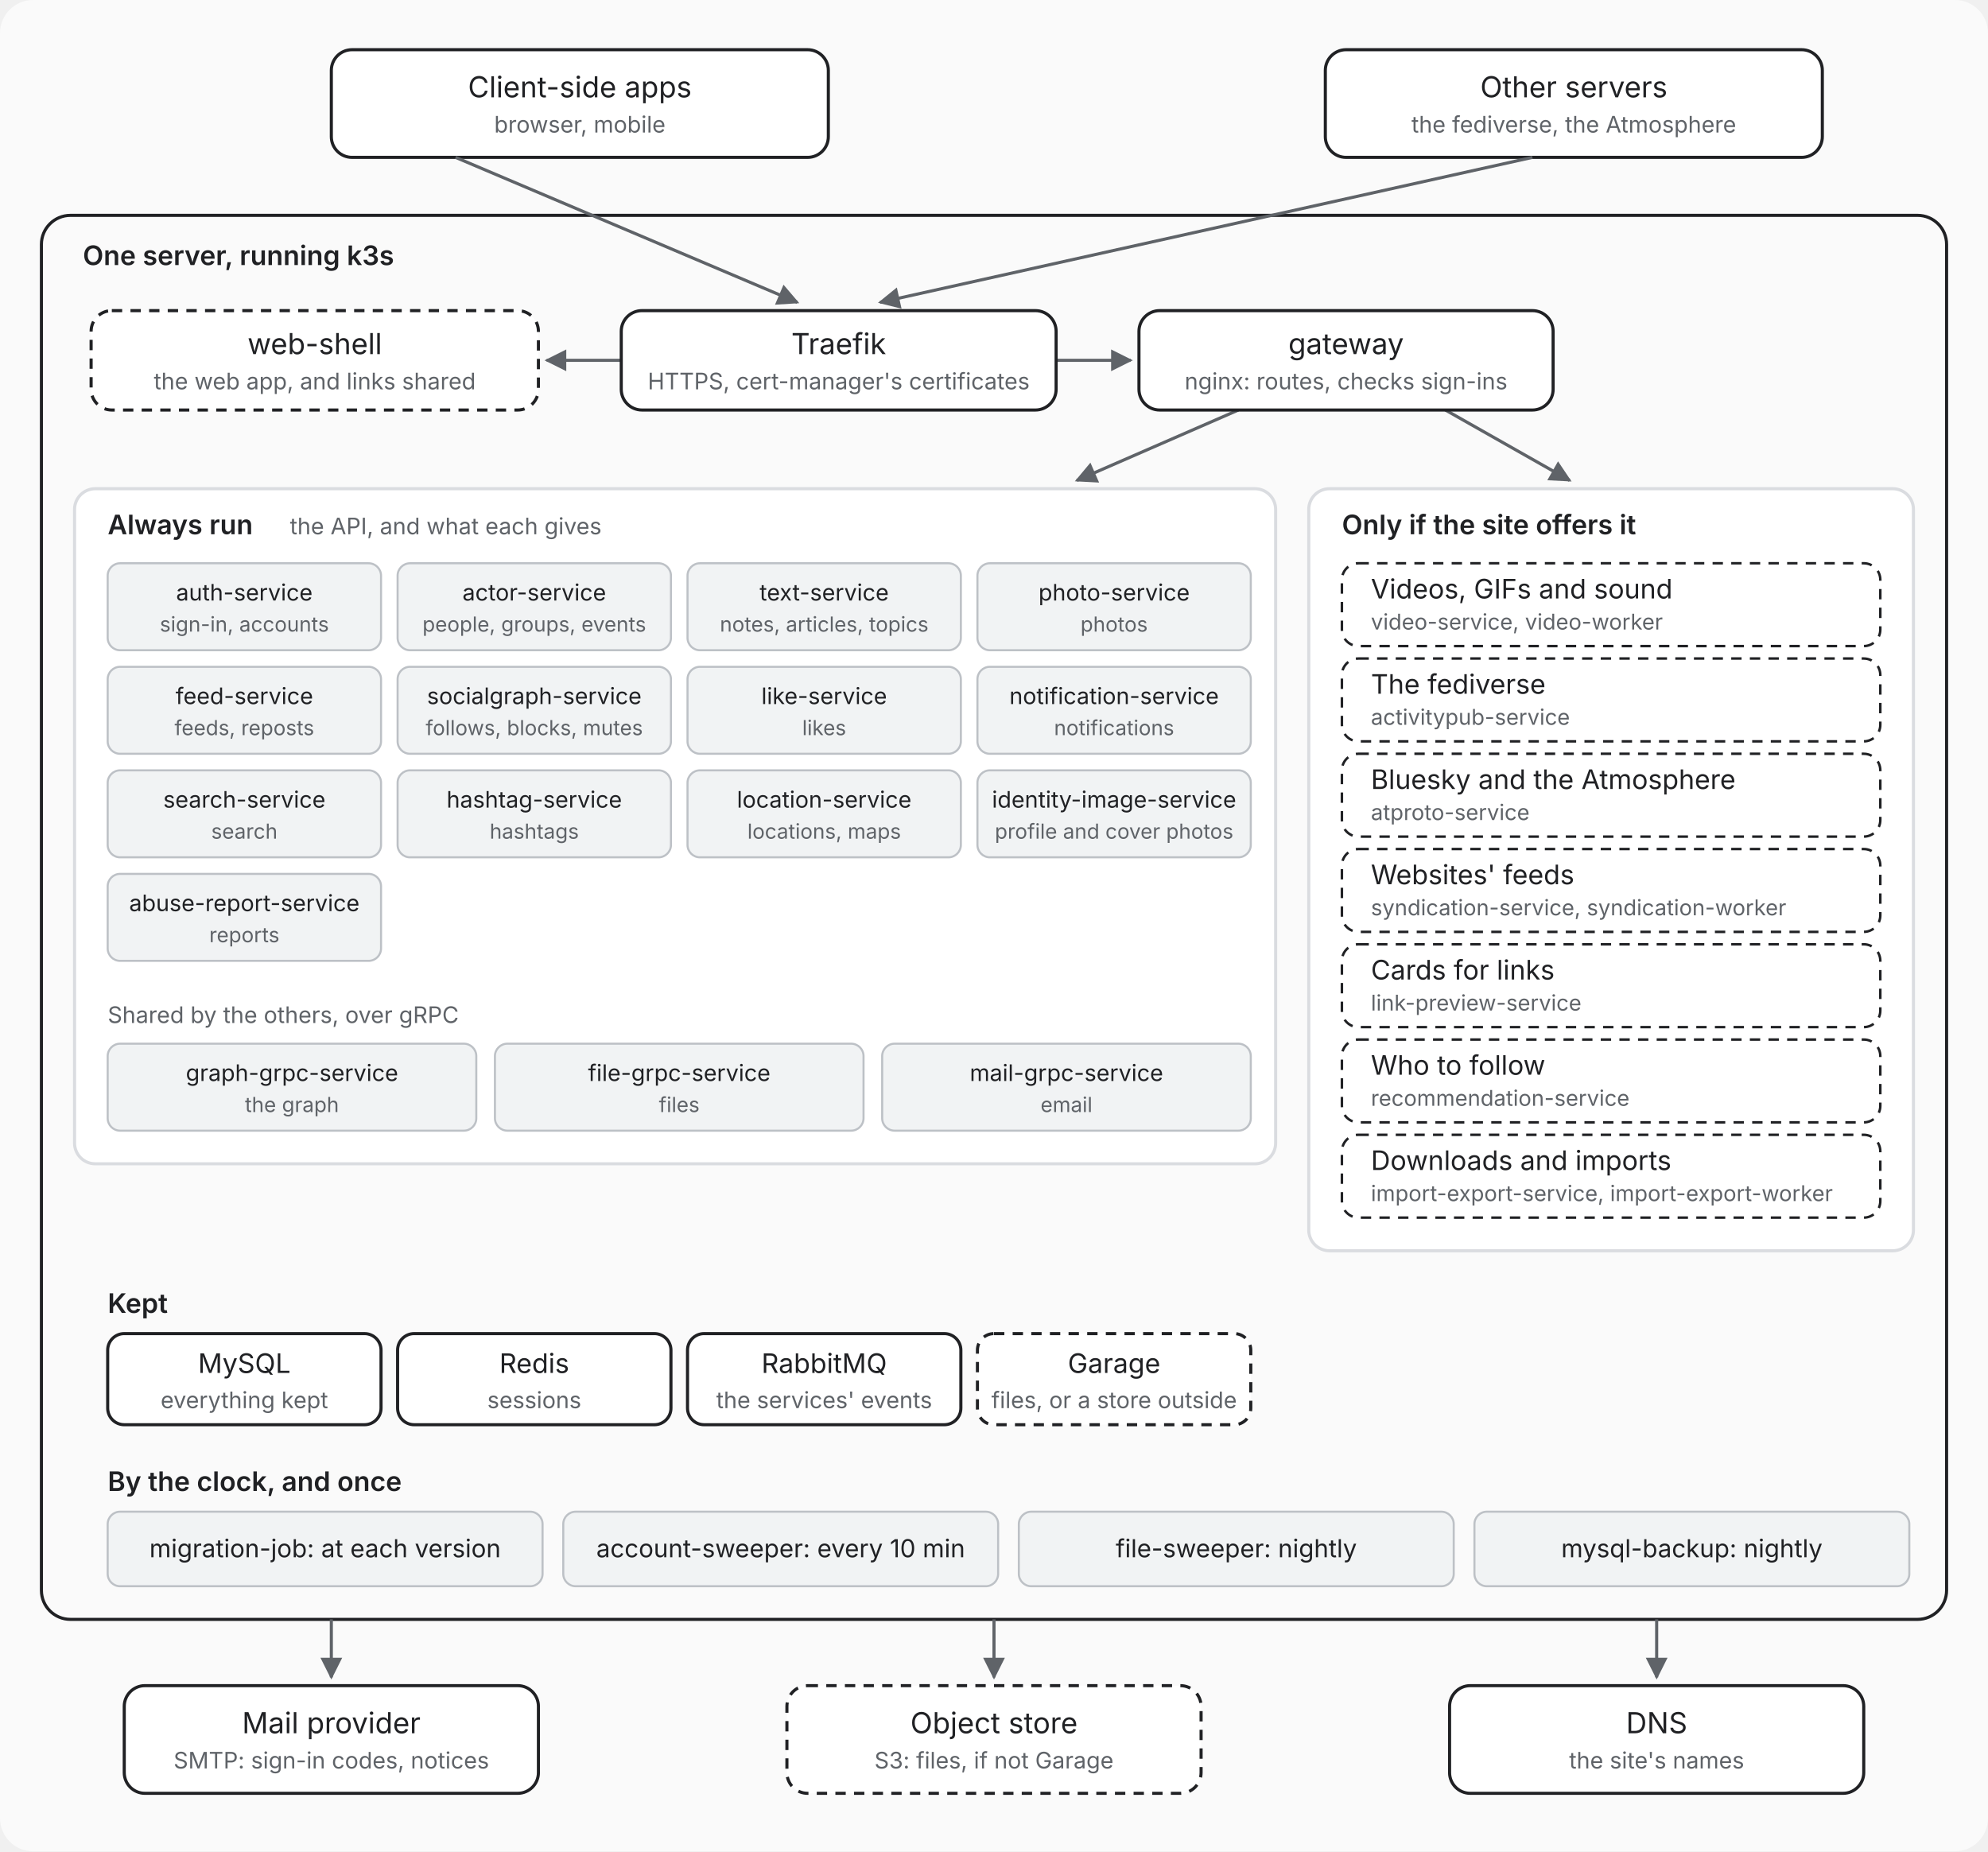
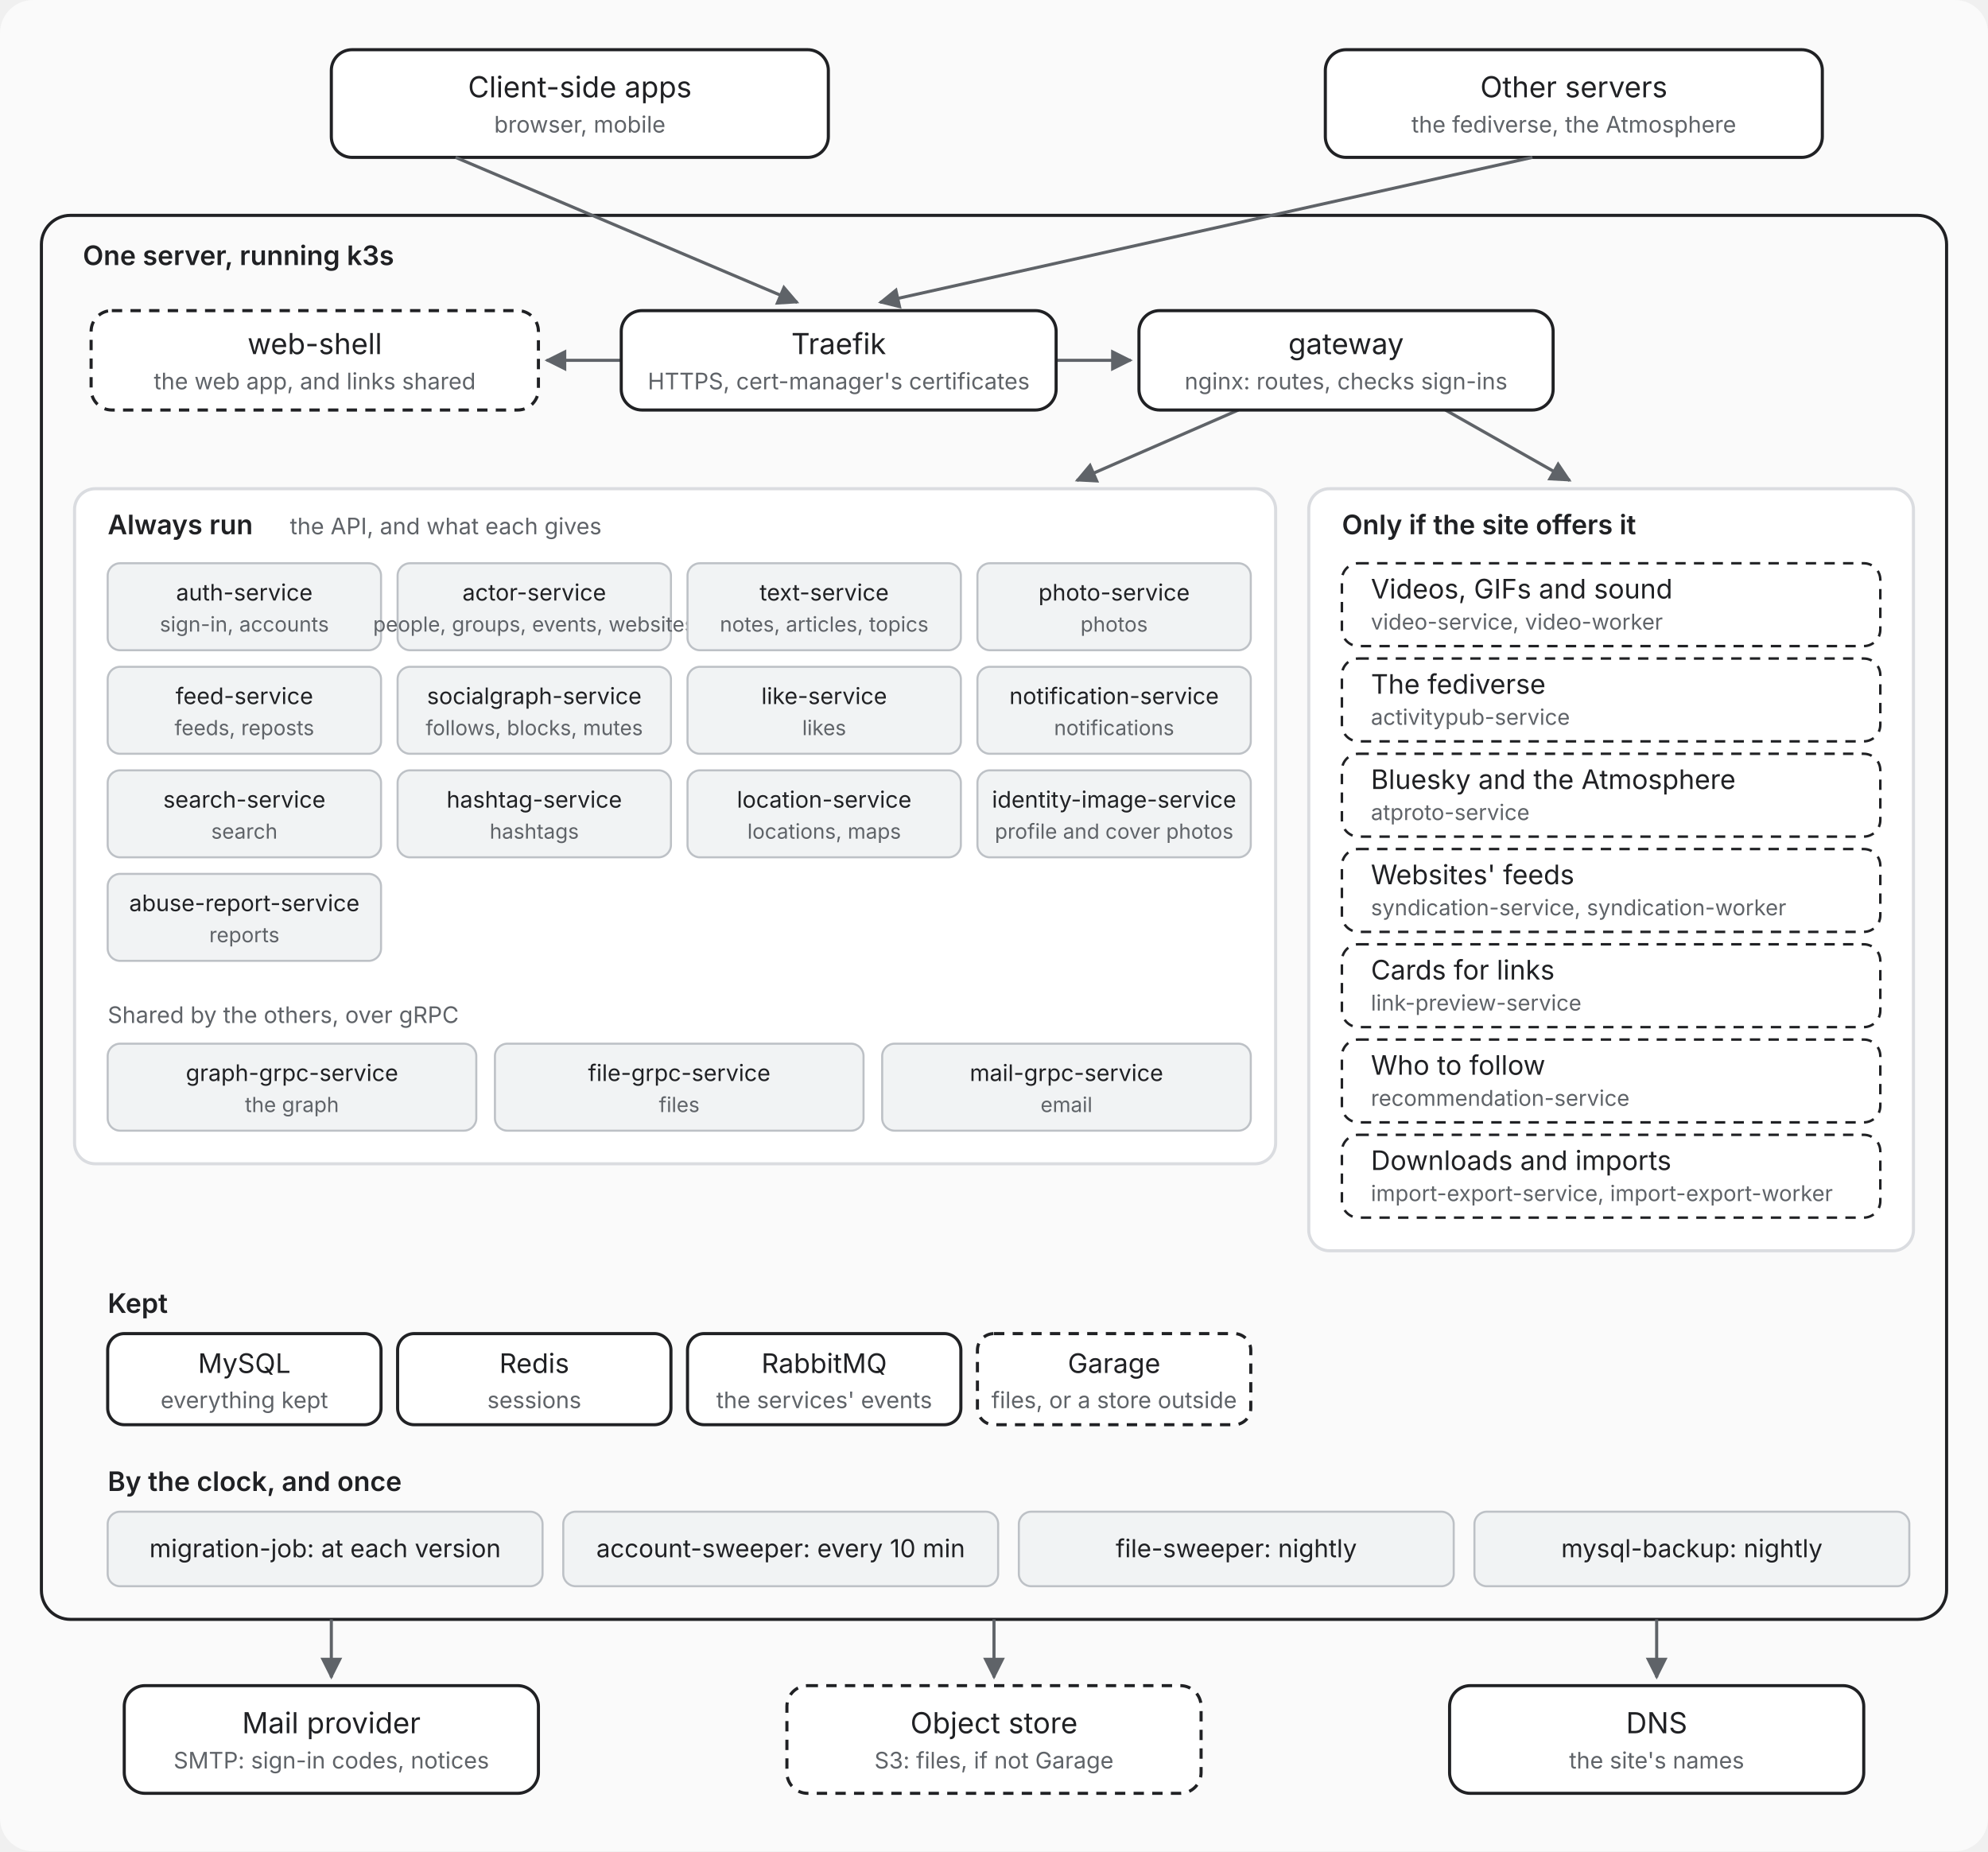
<svg xmlns="http://www.w3.org/2000/svg" viewBox="0 0 960 894" width="960" height="894" font-family="system-ui, -apple-system, 'Segoe UI', sans-serif" role="img" aria-labelledby="title desc">
  <defs>
    <marker id="arrow" viewBox="0 0 10 10" refX="9" refY="5" markerWidth="7" markerHeight="7" orient="auto-start-reverse">
      <path d="M0 0 L10 5 L0 10 z" fill="#5f6368" />
    </marker>
  </defs>
  <rect width="960" height="894" rx="16" fill="#fafafa" />
  <rect x="160" y="24" width="240" height="52" rx="10" fill="#fff" stroke="#202124" stroke-width="1.5" />
  <text x="280.0" y="47.0" font-size="14" fill="#202124" text-anchor="middle">Client-side apps</text>
  <text x="280.0" y="64.0" font-size="11" fill="#5f6368" text-anchor="middle">browser, mobile</text>
  <rect x="640" y="24" width="240" height="52" rx="10" fill="#fff" stroke="#202124" stroke-width="1.5" />
  <text x="760.0" y="47.0" font-size="14" fill="#202124" text-anchor="middle">Other servers</text>
  <text x="760.0" y="64.0" font-size="11" fill="#5f6368" text-anchor="middle">the fediverse, the Atmosphere</text>
  <rect x="20" y="104" width="920" height="678" rx="14" fill="none" stroke="#202124" stroke-width="1.5" />
  <text x="40" y="128" font-size="13" fill="#202124" text-anchor="start" font-weight="600">One server, running k3s</text>
  <path d="M220 76 L385 146" stroke="#5f6368" stroke-width="1.5" fill="none" marker-end="url(#arrow)" />
  <path d="M740 76 L425 146" stroke="#5f6368" stroke-width="1.5" fill="none" marker-end="url(#arrow)" />
  <path d="M300 174 L264 174" stroke="#5f6368" stroke-width="1.5" fill="none" marker-end="url(#arrow)" />
  <path d="M510 174 L546 174" stroke="#5f6368" stroke-width="1.5" fill="none" marker-end="url(#arrow)" />
  <path d="M598 198 L520 232" stroke="#5f6368" stroke-width="1.5" fill="none" marker-end="url(#arrow)" />
  <path d="M698 198 L758 232" stroke="#5f6368" stroke-width="1.5" fill="none" marker-end="url(#arrow)" />
  <rect x="44" y="150" width="216" height="48" rx="10" fill="#fff" stroke="#202124" stroke-width="1.5" stroke-dasharray="5 4" />
  <text x="152.0" y="171.0" font-size="14" fill="#202124" text-anchor="middle">web-shell</text>
  <text x="152.0" y="188.0" font-size="11" fill="#5f6368" text-anchor="middle">the web app, and links shared</text>
  <rect x="300" y="150" width="210" height="48" rx="10" fill="#fff" stroke="#202124" stroke-width="1.5" />
  <text x="405.0" y="171.0" font-size="14" fill="#202124" text-anchor="middle">Traefik</text>
  <text x="405.0" y="188.0" font-size="11" fill="#5f6368" text-anchor="middle">HTTPS, cert-manager's certificates</text>
  <rect x="550" y="150" width="200" height="48" rx="10" fill="#fff" stroke="#202124" stroke-width="1.5" />
  <text x="650.0" y="171.0" font-size="14" fill="#202124" text-anchor="middle">gateway</text>
  <text x="650.0" y="188.0" font-size="11" fill="#5f6368" text-anchor="middle">nginx: routes, checks sign-ins</text>
  <rect x="36" y="236" width="580" height="326" rx="10" fill="#fff" stroke="#dadce0" stroke-width="1.5" />
  <text x="52" y="258" font-size="13" fill="#202124" text-anchor="start" font-weight="600">Always run</text>
  <text x="140" y="258" font-size="11" fill="#5f6368" text-anchor="start">the API, and what each gives</text>
  <rect x="52" y="272" width="132" height="42" rx="6" fill="#f1f3f4" stroke="#bdc1c6" />
  <text x="118.0" y="290" font-size="11" fill="#202124" text-anchor="middle">auth-service</text>
  <text x="118.0" y="305" font-size="10" fill="#5f6368" text-anchor="middle">sign-in, accounts</text>
  <rect x="192" y="272" width="132" height="42" rx="6" fill="#f1f3f4" stroke="#bdc1c6" />
  <text x="258.0" y="290" font-size="11" fill="#202124" text-anchor="middle">actor-service</text>
-   <text x="258.0" y="305" font-size="10" fill="#5f6368" text-anchor="middle">people, groups, events</text>
+   <text x="258.0" y="305" font-size="10" fill="#5f6368" text-anchor="middle">people, groups, events, websites</text>
  <rect x="332" y="272" width="132" height="42" rx="6" fill="#f1f3f4" stroke="#bdc1c6" />
  <text x="398.0" y="290" font-size="11" fill="#202124" text-anchor="middle">text-service</text>
  <text x="398.0" y="305" font-size="10" fill="#5f6368" text-anchor="middle">notes, articles, topics</text>
  <rect x="472" y="272" width="132" height="42" rx="6" fill="#f1f3f4" stroke="#bdc1c6" />
  <text x="538.0" y="290" font-size="11" fill="#202124" text-anchor="middle">photo-service</text>
  <text x="538.0" y="305" font-size="10" fill="#5f6368" text-anchor="middle">photos</text>
  <rect x="52" y="322" width="132" height="42" rx="6" fill="#f1f3f4" stroke="#bdc1c6" />
  <text x="118.0" y="340" font-size="11" fill="#202124" text-anchor="middle">feed-service</text>
  <text x="118.0" y="355" font-size="10" fill="#5f6368" text-anchor="middle">feeds, reposts</text>
  <rect x="192" y="322" width="132" height="42" rx="6" fill="#f1f3f4" stroke="#bdc1c6" />
  <text x="258.0" y="340" font-size="11" fill="#202124" text-anchor="middle">socialgraph-service</text>
  <text x="258.0" y="355" font-size="10" fill="#5f6368" text-anchor="middle">follows, blocks, mutes</text>
  <rect x="332" y="322" width="132" height="42" rx="6" fill="#f1f3f4" stroke="#bdc1c6" />
  <text x="398.0" y="340" font-size="11" fill="#202124" text-anchor="middle">like-service</text>
  <text x="398.0" y="355" font-size="10" fill="#5f6368" text-anchor="middle">likes</text>
  <rect x="472" y="322" width="132" height="42" rx="6" fill="#f1f3f4" stroke="#bdc1c6" />
  <text x="538.0" y="340" font-size="11" fill="#202124" text-anchor="middle">notification-service</text>
  <text x="538.0" y="355" font-size="10" fill="#5f6368" text-anchor="middle">notifications</text>
  <rect x="52" y="372" width="132" height="42" rx="6" fill="#f1f3f4" stroke="#bdc1c6" />
  <text x="118.0" y="390" font-size="11" fill="#202124" text-anchor="middle">search-service</text>
  <text x="118.0" y="405" font-size="10" fill="#5f6368" text-anchor="middle">search</text>
  <rect x="192" y="372" width="132" height="42" rx="6" fill="#f1f3f4" stroke="#bdc1c6" />
  <text x="258.0" y="390" font-size="11" fill="#202124" text-anchor="middle">hashtag-service</text>
  <text x="258.0" y="405" font-size="10" fill="#5f6368" text-anchor="middle">hashtags</text>
  <rect x="332" y="372" width="132" height="42" rx="6" fill="#f1f3f4" stroke="#bdc1c6" />
  <text x="398.0" y="390" font-size="11" fill="#202124" text-anchor="middle">location-service</text>
  <text x="398.0" y="405" font-size="10" fill="#5f6368" text-anchor="middle">locations, maps</text>
  <rect x="472" y="372" width="132" height="42" rx="6" fill="#f1f3f4" stroke="#bdc1c6" />
  <text x="538.0" y="390" font-size="11" fill="#202124" text-anchor="middle">identity-image-service</text>
  <text x="538.0" y="405" font-size="10" fill="#5f6368" text-anchor="middle">profile and cover photos</text>
  <rect x="52" y="422" width="132" height="42" rx="6" fill="#f1f3f4" stroke="#bdc1c6" />
  <text x="118.0" y="440" font-size="11" fill="#202124" text-anchor="middle">abuse-report-service</text>
  <text x="118.0" y="455" font-size="10" fill="#5f6368" text-anchor="middle">reports</text>
  <text x="52" y="494" font-size="11" fill="#5f6368" text-anchor="start">Shared by the others, over gRPC</text>
  <rect x="52" y="504" width="178" height="42" rx="6" fill="#f1f3f4" stroke="#bdc1c6" />
  <text x="141.0" y="522" font-size="11" fill="#202124" text-anchor="middle">graph-grpc-service</text>
  <text x="141.0" y="537" font-size="10" fill="#5f6368" text-anchor="middle">the graph</text>
  <rect x="239" y="504" width="178" height="42" rx="6" fill="#f1f3f4" stroke="#bdc1c6" />
  <text x="328.0" y="522" font-size="11" fill="#202124" text-anchor="middle">file-grpc-service</text>
  <text x="328.0" y="537" font-size="10" fill="#5f6368" text-anchor="middle">files</text>
  <rect x="426" y="504" width="178" height="42" rx="6" fill="#f1f3f4" stroke="#bdc1c6" />
  <text x="515.0" y="522" font-size="11" fill="#202124" text-anchor="middle">mail-grpc-service</text>
  <text x="515.0" y="537" font-size="10" fill="#5f6368" text-anchor="middle">email</text>
  <rect x="632" y="236" width="292" height="368" rx="10" fill="#fff" stroke="#dadce0" stroke-width="1.5" />
  <text x="648" y="258" font-size="13" fill="#202124" text-anchor="start" font-weight="600">Only if the site offers it</text>
  <rect x="648" y="272" width="260" height="40" rx="8" fill="#fff" stroke="#202124" stroke-width="1.2" stroke-dasharray="5 4" />
  <text x="662" y="289" font-size="13" fill="#202124" text-anchor="start">Videos, GIFs and sound</text>
  <text x="662" y="304" font-size="10.5" fill="#5f6368" text-anchor="start">video-service, video-worker</text>
  <rect x="648" y="318" width="260" height="40" rx="8" fill="#fff" stroke="#202124" stroke-width="1.2" stroke-dasharray="5 4" />
  <text x="662" y="335" font-size="13" fill="#202124" text-anchor="start">The fediverse</text>
  <text x="662" y="350" font-size="10.5" fill="#5f6368" text-anchor="start">activitypub-service</text>
  <rect x="648" y="364" width="260" height="40" rx="8" fill="#fff" stroke="#202124" stroke-width="1.2" stroke-dasharray="5 4" />
  <text x="662" y="381" font-size="13" fill="#202124" text-anchor="start">Bluesky and the Atmosphere</text>
  <text x="662" y="396" font-size="10.5" fill="#5f6368" text-anchor="start">atproto-service</text>
  <rect x="648" y="410" width="260" height="40" rx="8" fill="#fff" stroke="#202124" stroke-width="1.2" stroke-dasharray="5 4" />
  <text x="662" y="427" font-size="13" fill="#202124" text-anchor="start">Websites' feeds</text>
  <text x="662" y="442" font-size="10.5" fill="#5f6368" text-anchor="start">syndication-service, syndication-worker</text>
  <rect x="648" y="456" width="260" height="40" rx="8" fill="#fff" stroke="#202124" stroke-width="1.2" stroke-dasharray="5 4" />
  <text x="662" y="473" font-size="13" fill="#202124" text-anchor="start">Cards for links</text>
  <text x="662" y="488" font-size="10.5" fill="#5f6368" text-anchor="start">link-preview-service</text>
  <rect x="648" y="502" width="260" height="40" rx="8" fill="#fff" stroke="#202124" stroke-width="1.2" stroke-dasharray="5 4" />
  <text x="662" y="519" font-size="13" fill="#202124" text-anchor="start">Who to follow</text>
  <text x="662" y="534" font-size="10.5" fill="#5f6368" text-anchor="start">recommendation-service</text>
  <rect x="648" y="548" width="260" height="40" rx="8" fill="#fff" stroke="#202124" stroke-width="1.2" stroke-dasharray="5 4" />
  <text x="662" y="565" font-size="13" fill="#202124" text-anchor="start">Downloads and imports</text>
  <text x="662" y="580" font-size="10.5" fill="#5f6368" text-anchor="start">import-export-service, import-export-worker</text>
  <text x="52" y="634" font-size="13" fill="#202124" text-anchor="start" font-weight="600">Kept</text>
  <rect x="52" y="644" width="132" height="44" rx="8" fill="#fff" stroke="#202124" stroke-width="1.5" />
  <text x="118.0" y="663.0" font-size="13" fill="#202124" text-anchor="middle">MySQL</text>
  <text x="118.0" y="680.0" font-size="11" fill="#5f6368" text-anchor="middle">everything kept</text>
  <rect x="192" y="644" width="132" height="44" rx="8" fill="#fff" stroke="#202124" stroke-width="1.5" />
  <text x="258.0" y="663.0" font-size="13" fill="#202124" text-anchor="middle">Redis</text>
  <text x="258.0" y="680.0" font-size="11" fill="#5f6368" text-anchor="middle">sessions</text>
  <rect x="332" y="644" width="132" height="44" rx="8" fill="#fff" stroke="#202124" stroke-width="1.5" />
  <text x="398.0" y="663.0" font-size="13" fill="#202124" text-anchor="middle">RabbitMQ</text>
  <text x="398.0" y="680.0" font-size="11" fill="#5f6368" text-anchor="middle">the services' events</text>
  <rect x="472" y="644" width="132" height="44" rx="8" fill="#fff" stroke="#202124" stroke-width="1.5" stroke-dasharray="5 4" />
  <text x="538.0" y="663.0" font-size="13" fill="#202124" text-anchor="middle">Garage</text>
  <text x="538.0" y="680.0" font-size="11" fill="#5f6368" text-anchor="middle">files, or a store outside</text>
  <text x="52" y="720" font-size="13" fill="#202124" text-anchor="start" font-weight="600">By the clock, and once</text>
  <rect x="52" y="730" width="210" height="36" rx="6" fill="#f1f3f4" stroke="#bdc1c6" />
  <text x="157" y="752" font-size="12" fill="#202124" text-anchor="middle">migration-job: at each version</text>
  <rect x="272" y="730" width="210" height="36" rx="6" fill="#f1f3f4" stroke="#bdc1c6" />
  <text x="377" y="752" font-size="12" fill="#202124" text-anchor="middle">account-sweeper: every 10 min</text>
  <rect x="492" y="730" width="210" height="36" rx="6" fill="#f1f3f4" stroke="#bdc1c6" />
  <text x="597" y="752" font-size="12" fill="#202124" text-anchor="middle">file-sweeper: nightly</text>
  <rect x="712" y="730" width="210" height="36" rx="6" fill="#f1f3f4" stroke="#bdc1c6" />
  <text x="817" y="752" font-size="12" fill="#202124" text-anchor="middle">mysql-backup: nightly</text>
  <path d="M160 782 L160 810" stroke="#5f6368" stroke-width="1.5" fill="none" marker-end="url(#arrow)" />
  <path d="M480 782 L480 810" stroke="#5f6368" stroke-width="1.5" fill="none" marker-end="url(#arrow)" />
  <path d="M800 782 L800 810" stroke="#5f6368" stroke-width="1.5" fill="none" marker-end="url(#arrow)" />
  <rect x="60" y="814" width="200" height="52" rx="10" fill="#fff" stroke="#202124" stroke-width="1.5" />
  <text x="160.0" y="837.0" font-size="14" fill="#202124" text-anchor="middle">Mail provider</text>
  <text x="160.0" y="854.0" font-size="11" fill="#5f6368" text-anchor="middle">SMTP: sign-in codes, notices</text>
  <rect x="380" y="814" width="200" height="52" rx="10" fill="#fff" stroke="#202124" stroke-width="1.5" stroke-dasharray="5 4" />
  <text x="480.0" y="837.0" font-size="14" fill="#202124" text-anchor="middle">Object store</text>
  <text x="480.0" y="854.0" font-size="11" fill="#5f6368" text-anchor="middle">S3: files, if not Garage</text>
  <rect x="700" y="814" width="200" height="52" rx="10" fill="#fff" stroke="#202124" stroke-width="1.5" />
  <text x="800.0" y="837.0" font-size="14" fill="#202124" text-anchor="middle">DNS</text>
  <text x="800.0" y="854.0" font-size="11" fill="#5f6368" text-anchor="middle">the site's names</text>
</svg>
